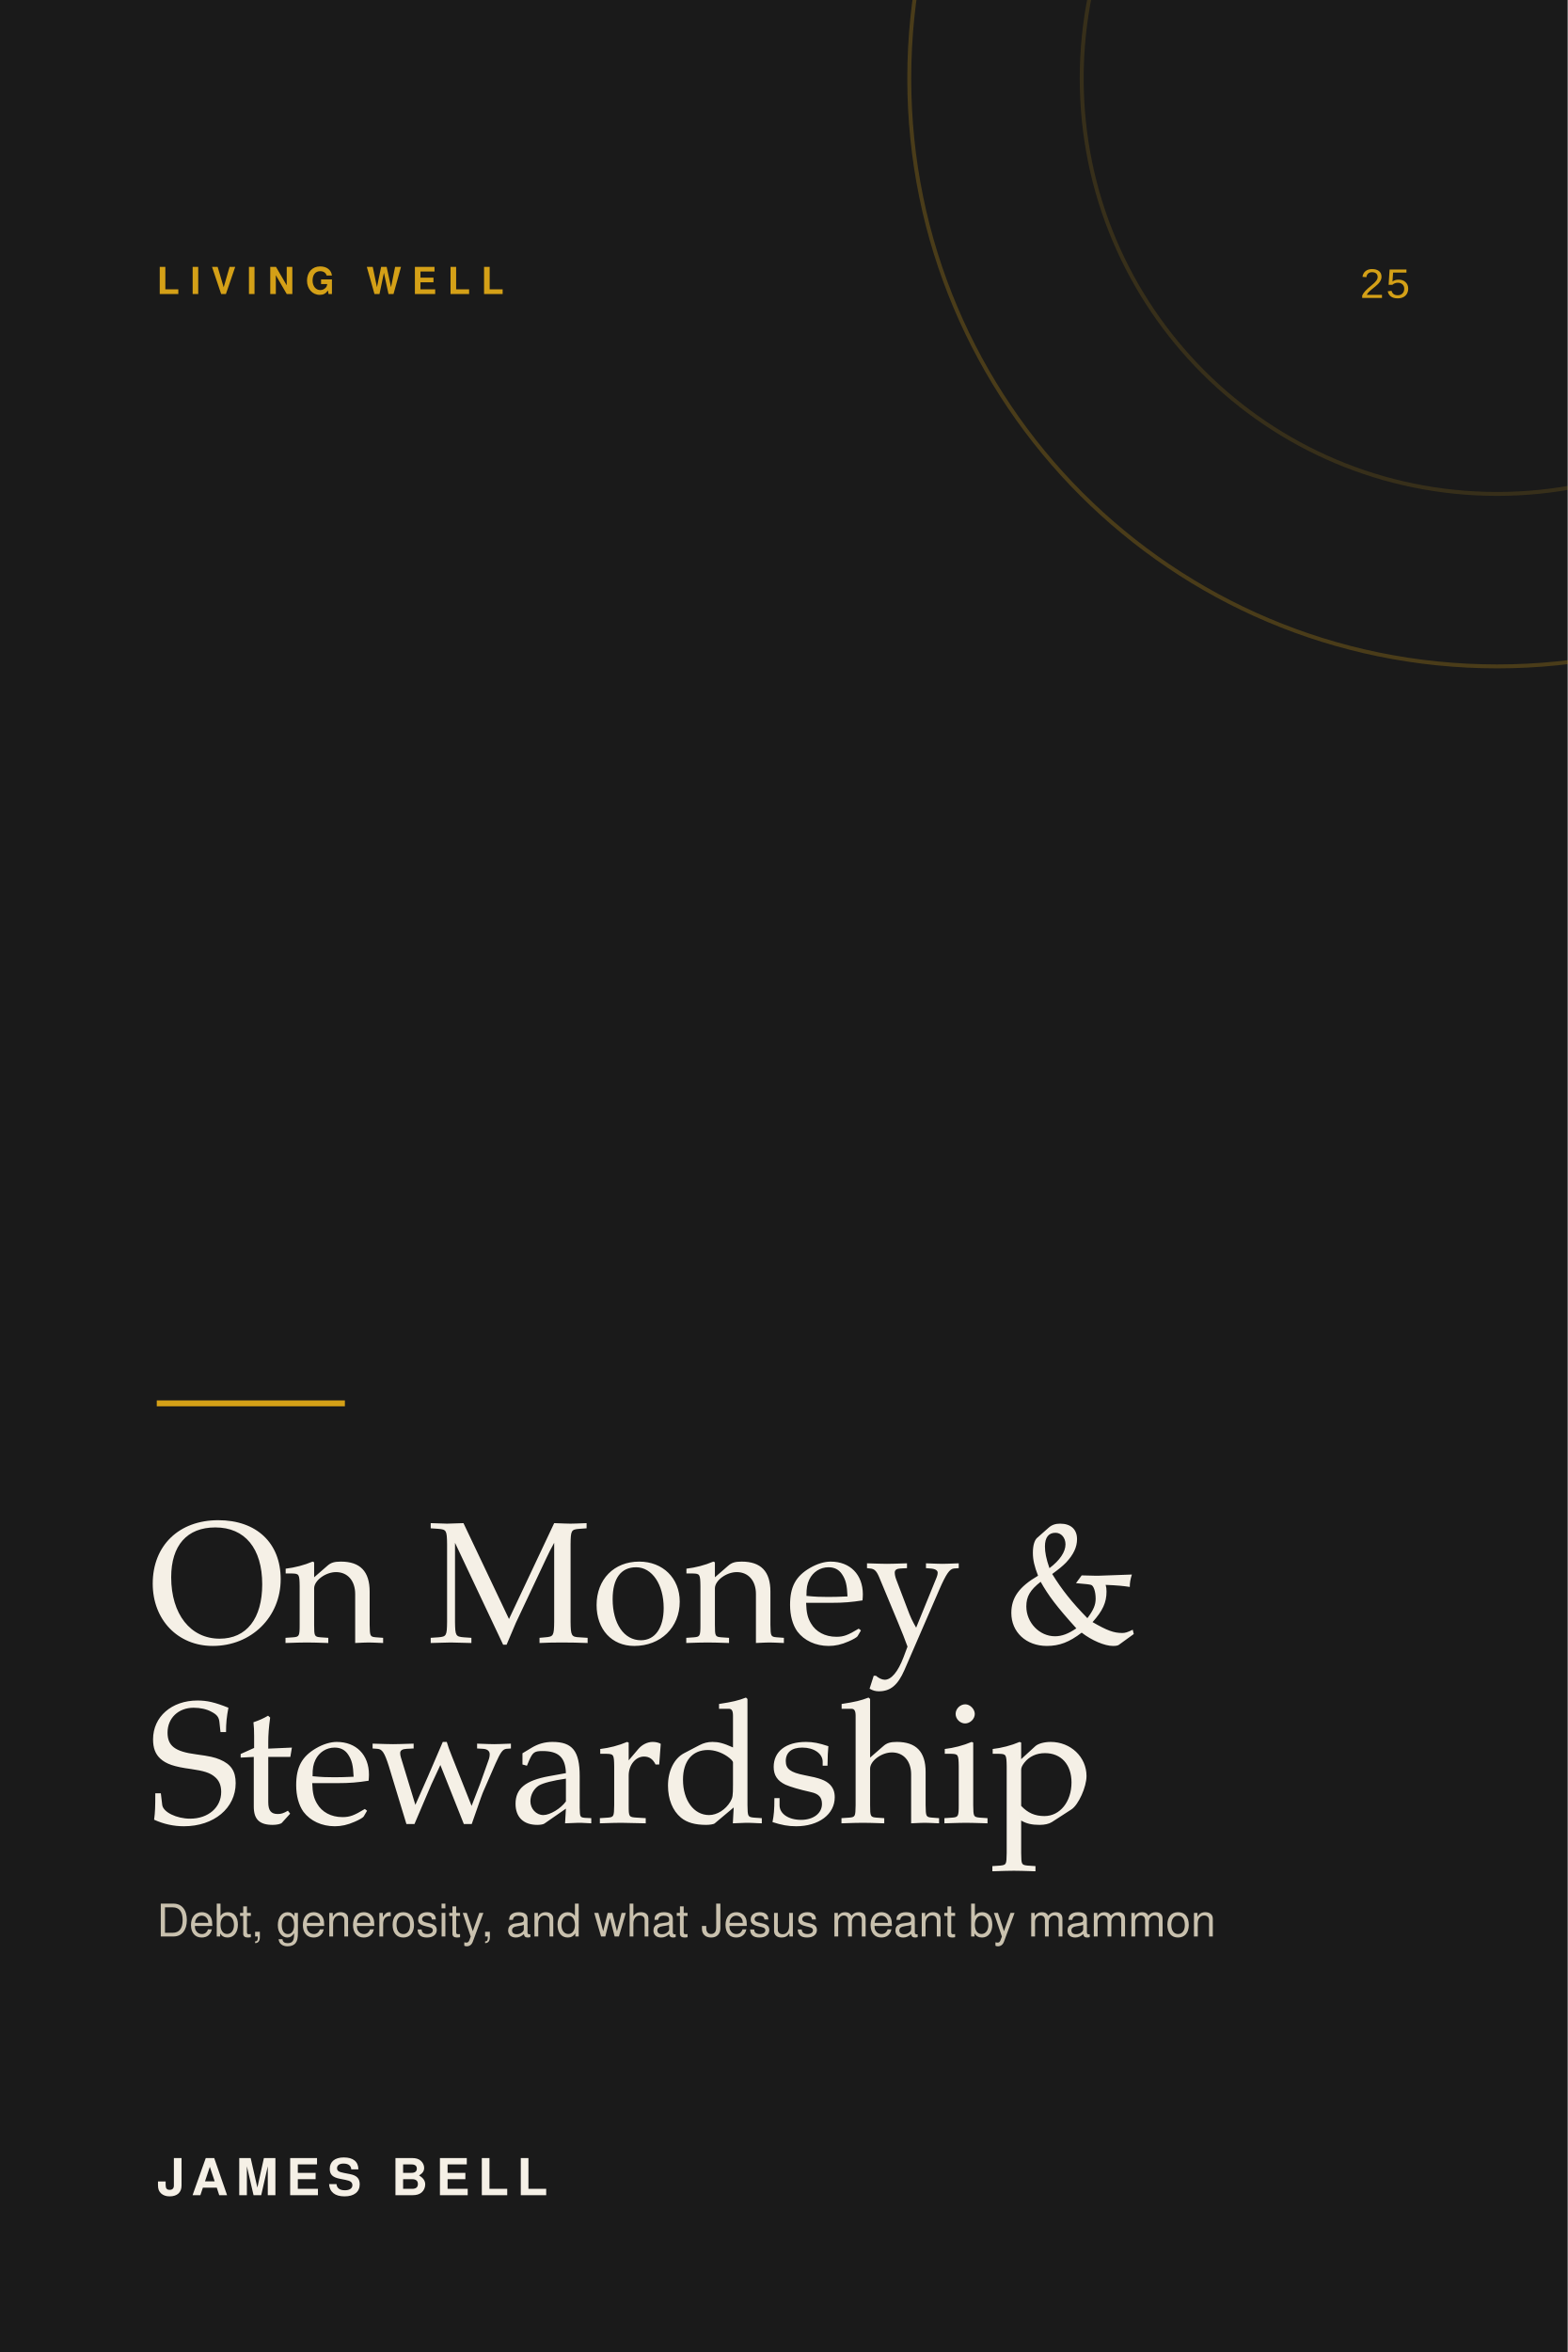
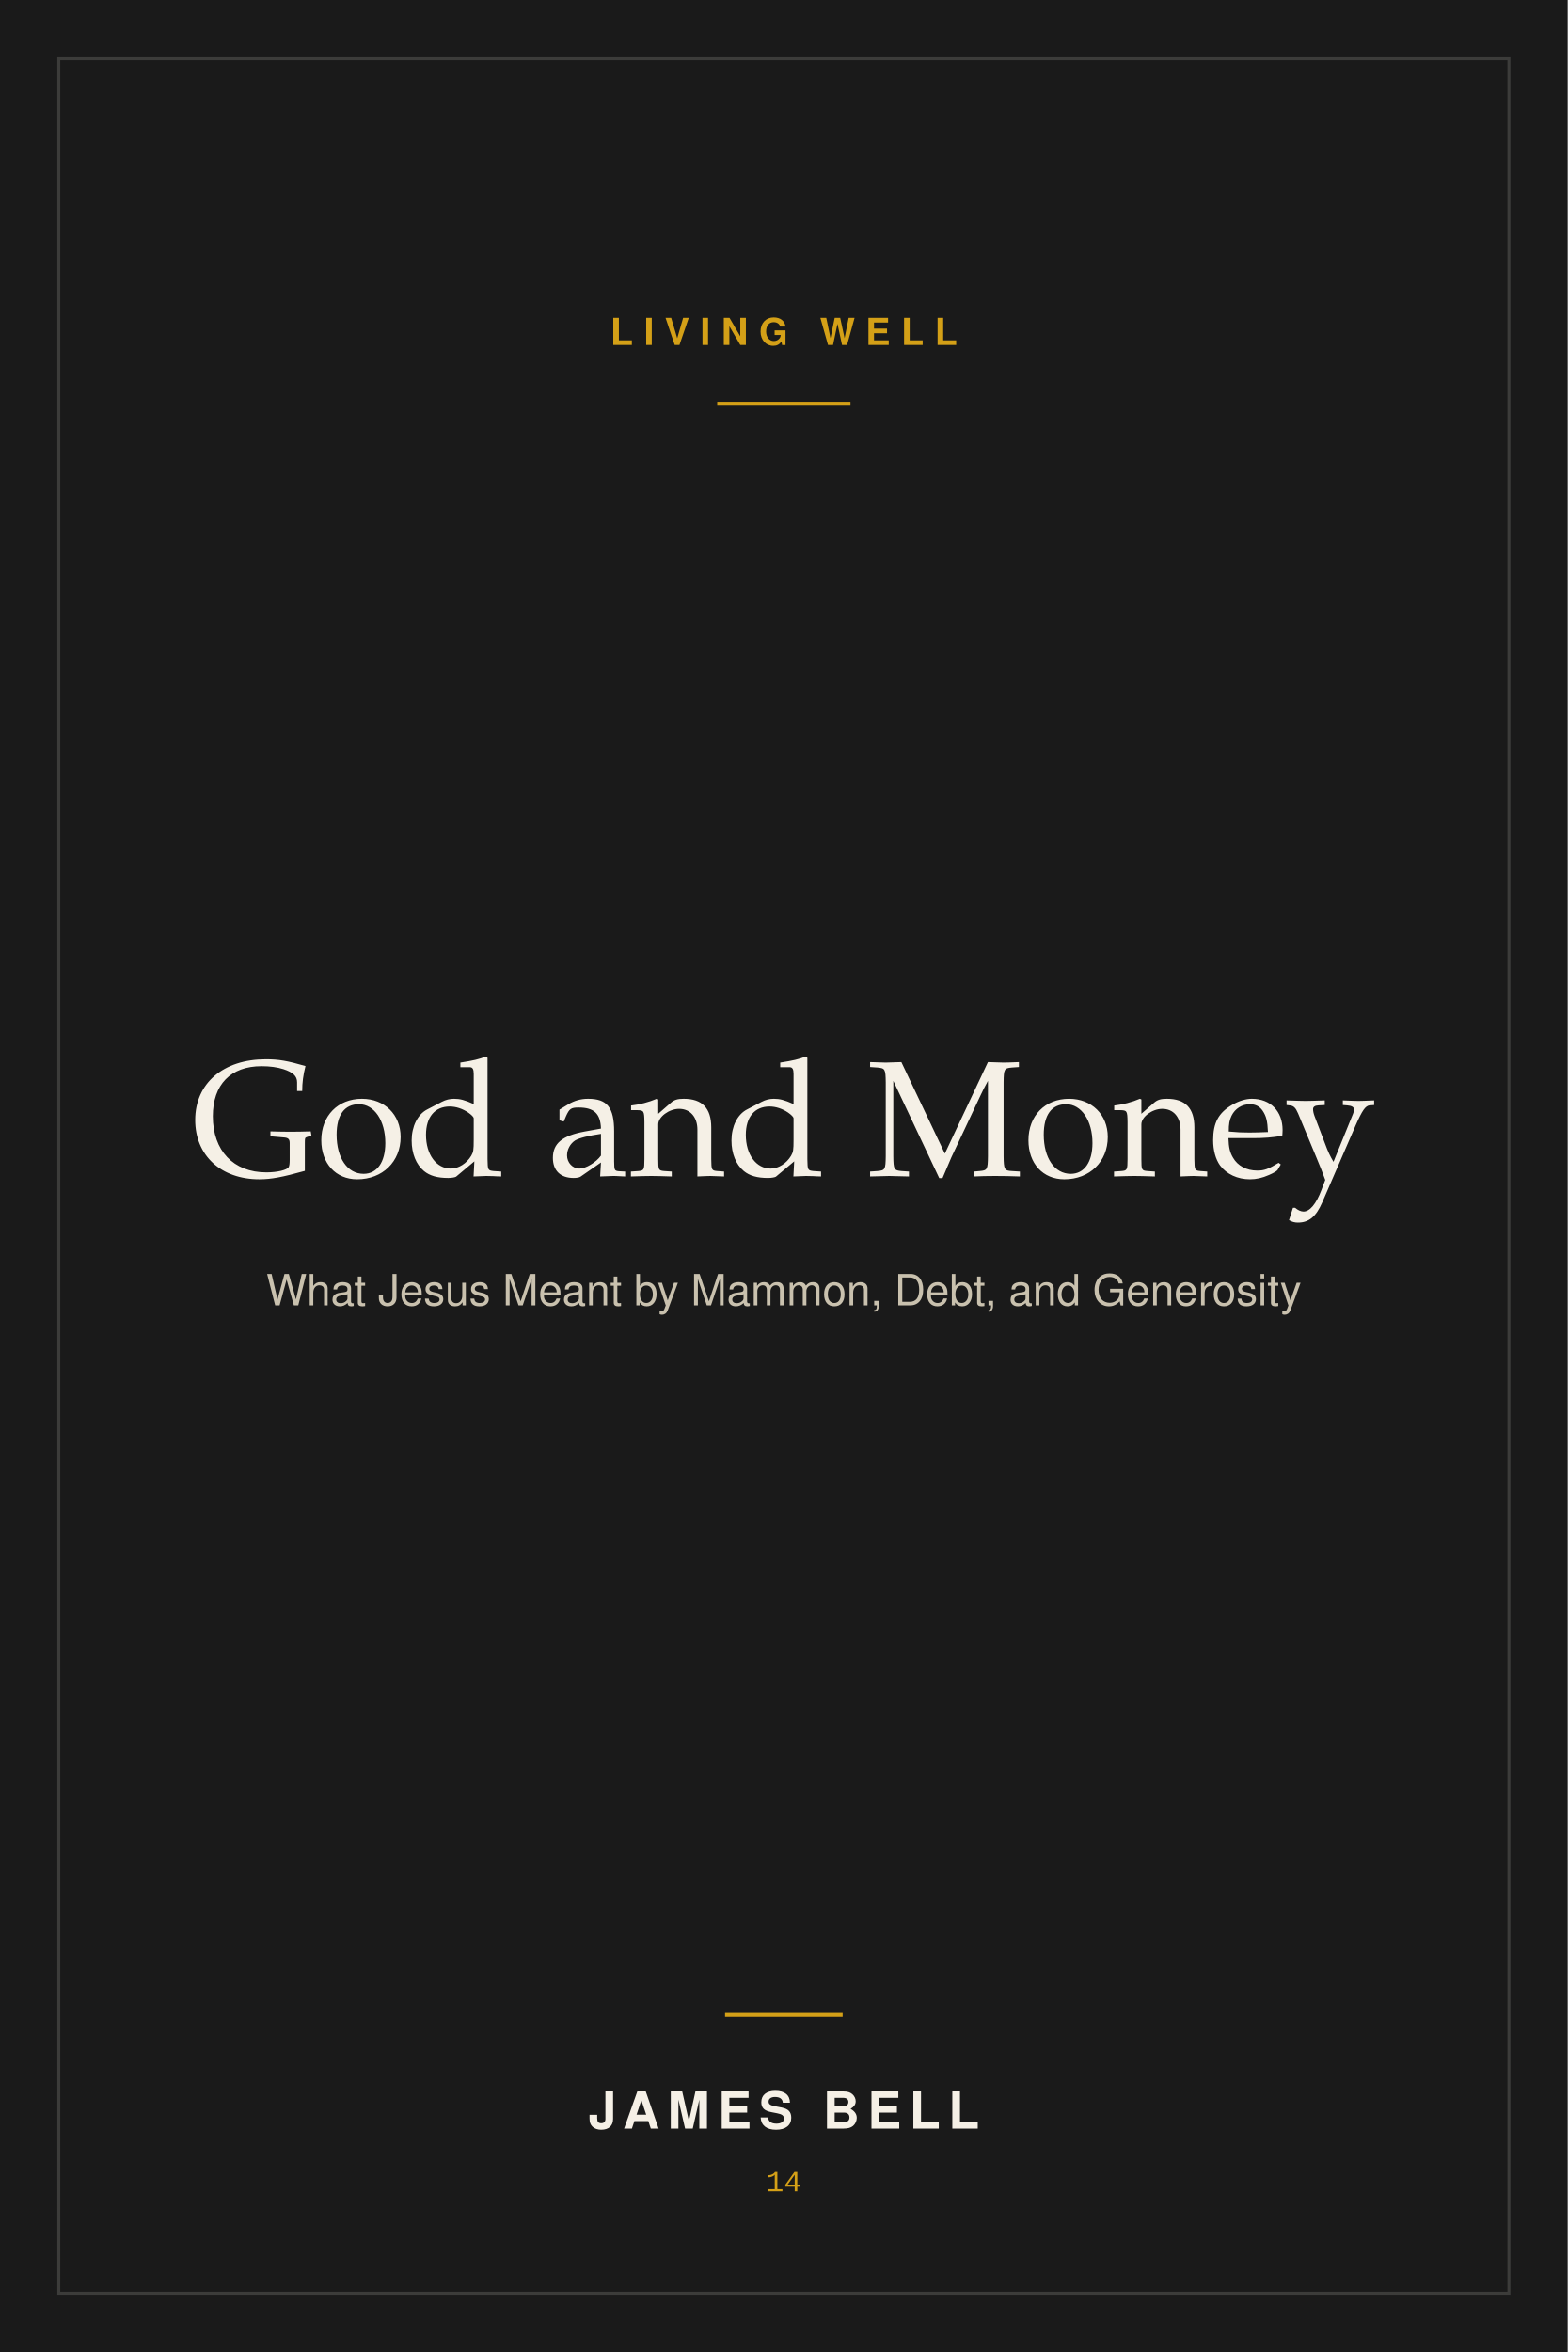
- <svg xmlns="http://www.w3.org/2000/svg" width="800" height="1200" viewBox="0 0 800 1200" role="img" aria-label="On Money &amp; Stewardship by James Bell">
+ <svg xmlns="http://www.w3.org/2000/svg" width="800" height="1200" viewBox="0 0 800 1200" role="img" aria-label="God and Money by James Bell">
  <rect width="800" height="1200" fill="#1A1A1A" />
-   <circle cx="764" cy="40" r="300" fill="none" stroke="#D4A017" stroke-width="2" opacity="0.26" />
-   <circle cx="764" cy="40" r="212" fill="none" stroke="#D4A017" stroke-width="2" opacity="0.16" />
-   <text x="80" y="150" font-family="Helvetica, Arial, sans-serif" font-size="19" letter-spacing="5.5" font-weight="700" fill="#D4A017">LIVING WELL</text>
-   <text x="720" y="152" text-anchor="end" font-family="'JetBrains Mono', 'Courier New', monospace" font-size="22" fill="#D4A017">25</text>
-   <line x1="80" y1="716" x2="176" y2="716" stroke="#D4A017" stroke-width="3" />
-   <text x="76" y="838" font-family="Palatino, 'Palatino Linotype', Georgia, serif" font-size="88" fill="#F5F0E6">On Money &amp;</text>
-   <text x="76" y="930" font-family="Palatino, 'Palatino Linotype', Georgia, serif" font-size="88" fill="#F5F0E6">Stewardship</text>
-   <text x="80" y="988" font-family="Helvetica, Arial, sans-serif" font-size="23" fill="#C9C1AE">Debt, generosity, and what Jesus meant by mammon</text>
-   <text x="80" y="1120" font-family="Helvetica, Arial, sans-serif" font-size="26" letter-spacing="4" font-weight="700" fill="#F5F0E6">JAMES BELL</text>
+   <rect x="30" y="30" width="740" height="1140" fill="none" stroke="#F5F0E6" stroke-width="1.5" opacity="0.16" />
+   <text x="400" y="176" text-anchor="middle" font-family="Helvetica, Arial, sans-serif" font-size="19" letter-spacing="5.5" font-weight="700" fill="#D4A017">LIVING WELL</text>
+   <line x1="366" y1="206" x2="434" y2="206" stroke="#D4A017" stroke-width="2" />
+   <text x="400" y="600" text-anchor="middle" font-family="Palatino, 'Palatino Linotype', Georgia, serif" font-size="84" fill="#F5F0E6">God and Money</text>
+   <text x="400" y="666" text-anchor="middle" font-family="Helvetica, Arial, sans-serif" font-size="22" fill="#C9C1AE">What Jesus Meant by Mammon, Debt, and Generosity</text>
+   <line x1="370" y1="1028" x2="430" y2="1028" stroke="#D4A017" stroke-width="2" />
+   <text x="400" y="1086" text-anchor="middle" font-family="Helvetica, Arial, sans-serif" font-size="26" letter-spacing="4" font-weight="700" fill="#F5F0E6">JAMES BELL</text>
+   <text x="400" y="1118" text-anchor="middle" font-family="'JetBrains Mono', 'Courier New', monospace" font-size="15" fill="#D4A017">14</text>
</svg>
